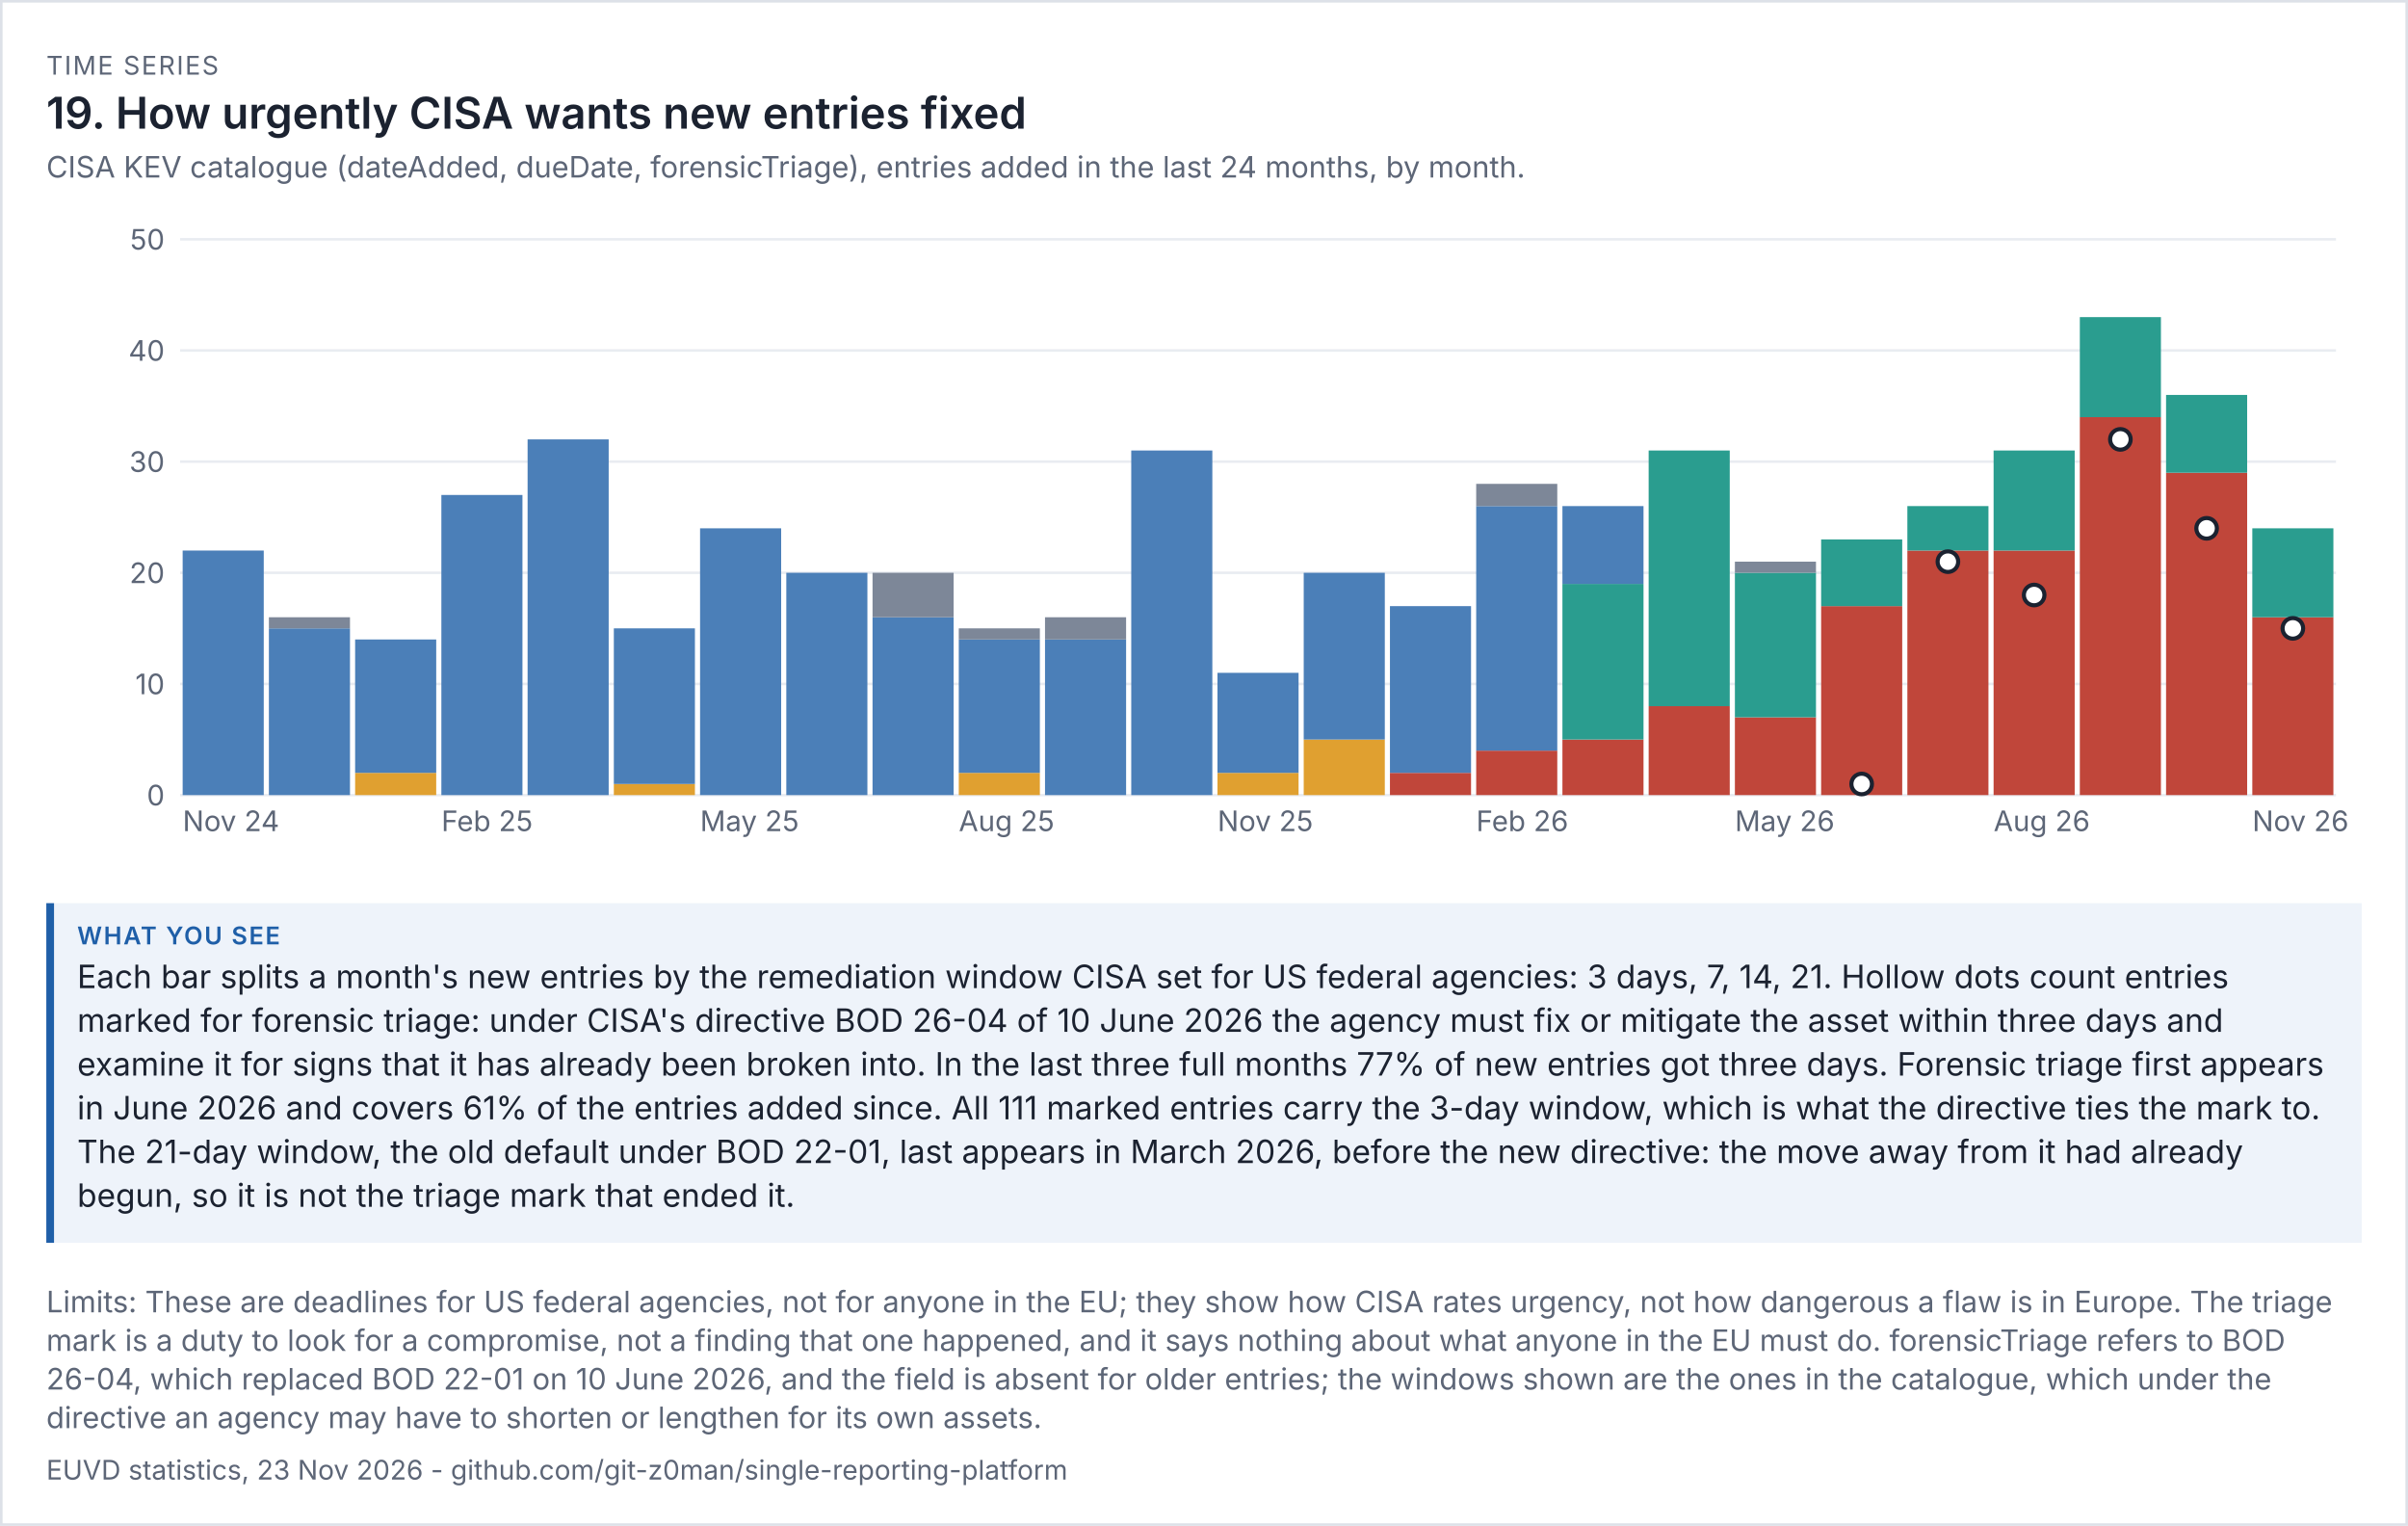
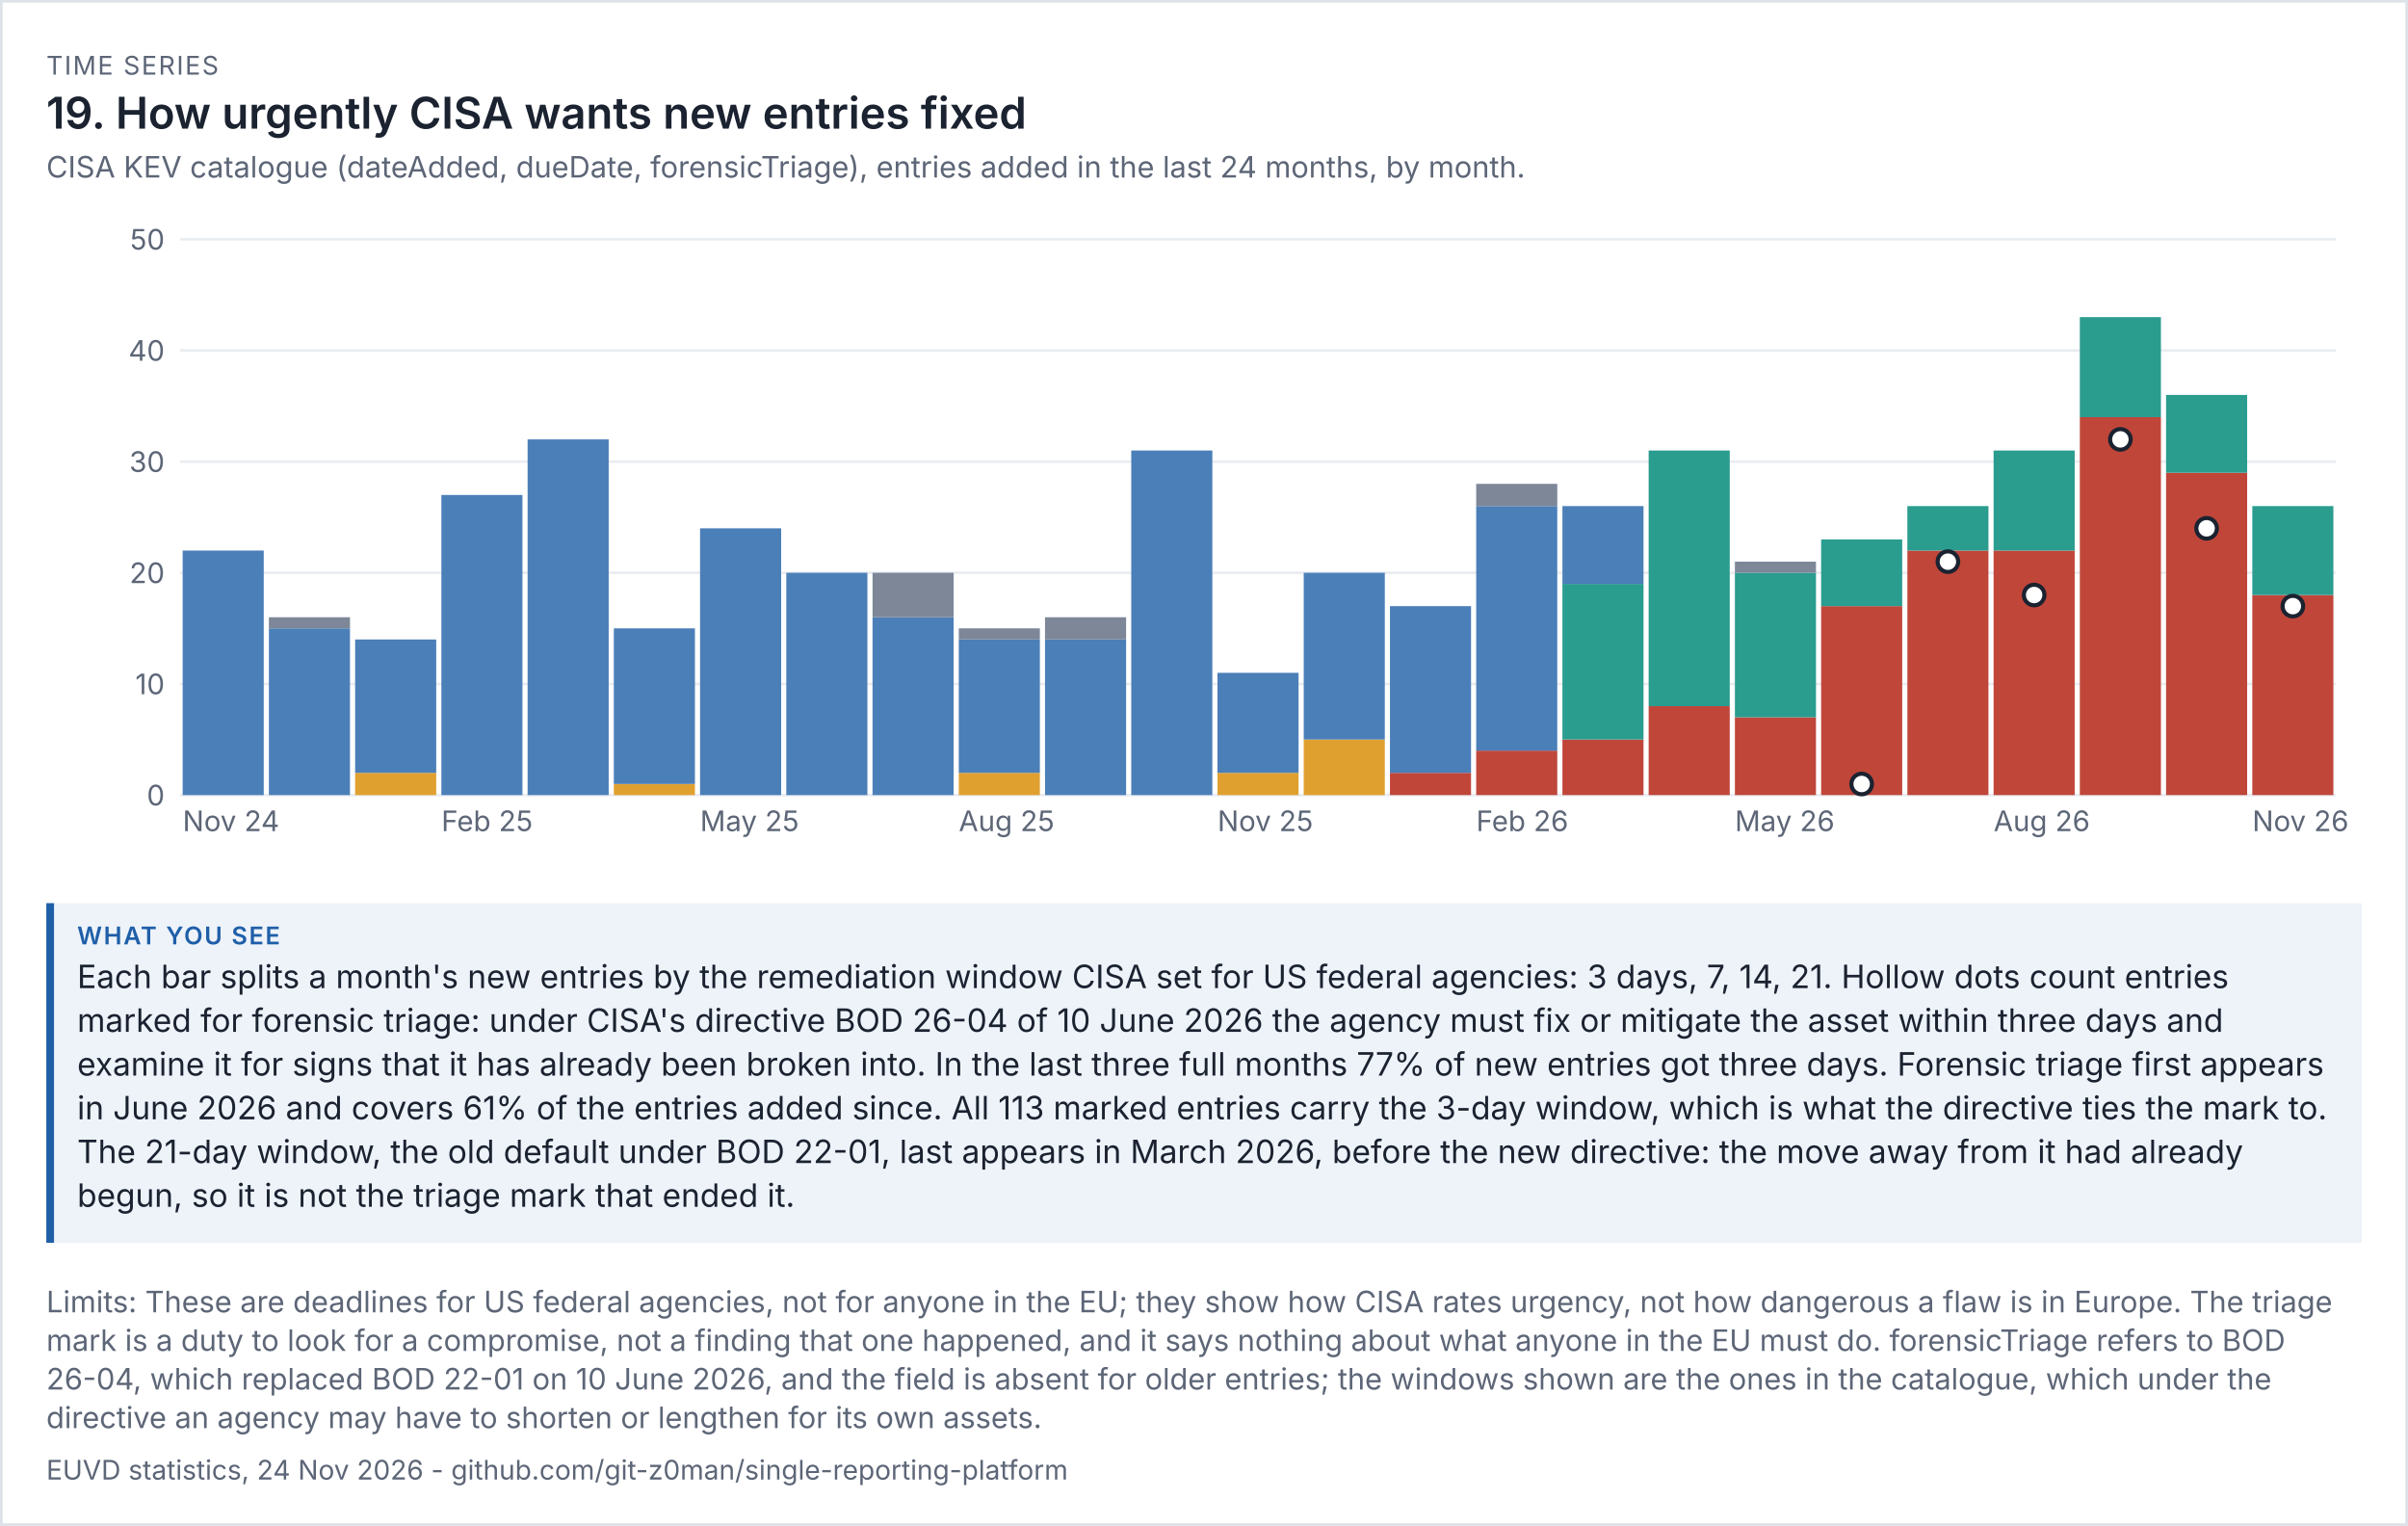
<svg xmlns="http://www.w3.org/2000/svg" viewBox="0 0 936 593" width="936" height="593" font-family="system-ui,-apple-system,'Segoe UI',sans-serif">
  <rect width="100%" height="100%" fill="#ffffff" />
  <rect x="0.5" y="0.5" width="935" height="592" fill="none" stroke="#dde1e8" />
  <text x="18" y="29" font-size="10" letter-spacing="0.6" fill="#5d6677">TIME SERIES</text>
  <text x="18" y="50" font-size="17" fill="#1b2230" font-weight="600">19. How urgently CISA wants new entries fixed</text>
  <text x="18" y="69" font-size="11.5" fill="#5d6677">CISA KEV catalogue (dateAdded, dueDate, forensicTriage), entries added in the last 24 months, by month.</text>
  <g transform="translate(18,79) scale(1)" font-size="11">
    <svg viewBox="0 0 900 260" role="img" width="900" height="260">
      <g>
        <line x1="52" x2="890" y1="230" y2="230" stroke="rgb(233, 236, 241)" />
        <text x="46" y="234" text-anchor="end" fill="rgb(93, 102, 119)">0</text>
        <line x1="52" x2="890" y1="186.8" y2="186.8" stroke="rgb(233, 236, 241)" />
        <text x="46" y="190.8" text-anchor="end" fill="rgb(93, 102, 119)">10</text>
        <line x1="52" x2="890" y1="143.6" y2="143.6" stroke="rgb(233, 236, 241)" />
        <text x="46" y="147.6" text-anchor="end" fill="rgb(93, 102, 119)">20</text>
        <line x1="52" x2="890" y1="100.4" y2="100.4" stroke="rgb(233, 236, 241)" />
        <text x="46" y="104.4" text-anchor="end" fill="rgb(93, 102, 119)">30</text>
        <line x1="52" x2="890" y1="57.2" y2="57.2" stroke="rgb(233, 236, 241)" />
        <text x="46" y="61.2" text-anchor="end" fill="rgb(93, 102, 119)">40</text>
        <line x1="52" x2="890" y1="14" y2="14" stroke="rgb(233, 236, 241)" />
        <text x="46" y="18" text-anchor="end" fill="rgb(93, 102, 119)">50</text>
        <rect x="53" y="134.96" width="31.52" height="95.04" fill="rgb(75, 127, 184)" />
        <text x="53" y="244" fill="rgb(93, 102, 119)">Nov 24</text>
        <rect x="86.52" y="165.2" width="31.52" height="64.8" fill="rgb(75, 127, 184)" />
        <rect x="86.52" y="160.88" width="31.52" height="4.32" fill="rgb(125, 135, 152)" />
        <rect x="120.04" y="221.36" width="31.52" height="8.64" fill="rgb(224, 160, 48)" />
        <rect x="120.04" y="169.52" width="31.52" height="51.84" fill="rgb(75, 127, 184)" />
        <rect x="153.56" y="113.36" width="31.52" height="116.64" fill="rgb(75, 127, 184)" />
        <text x="153.56" y="244" fill="rgb(93, 102, 119)">Feb 25</text>
        <rect x="187.08" y="91.76" width="31.52" height="138.24" fill="rgb(75, 127, 184)" />
        <rect x="220.6" y="225.68" width="31.52" height="4.32" fill="rgb(224, 160, 48)" />
        <rect x="220.6" y="165.2" width="31.52" height="60.48" fill="rgb(75, 127, 184)" />
        <rect x="254.12" y="126.32" width="31.52" height="103.68" fill="rgb(75, 127, 184)" />
        <text x="254.12" y="244" fill="rgb(93, 102, 119)">May 25</text>
        <rect x="287.64" y="143.6" width="31.52" height="86.4" fill="rgb(75, 127, 184)" />
        <rect x="321.16" y="160.88" width="31.52" height="69.12" fill="rgb(75, 127, 184)" />
        <rect x="321.16" y="143.6" width="31.52" height="17.28" fill="rgb(125, 135, 152)" />
        <rect x="354.68" y="221.36" width="31.52" height="8.64" fill="rgb(224, 160, 48)" />
        <rect x="354.68" y="169.52" width="31.52" height="51.84" fill="rgb(75, 127, 184)" />
        <rect x="354.68" y="165.2" width="31.52" height="4.32" fill="rgb(125, 135, 152)" />
        <text x="354.68" y="244" fill="rgb(93, 102, 119)">Aug 25</text>
        <rect x="388.2" y="169.52" width="31.52" height="60.48" fill="rgb(75, 127, 184)" />
        <rect x="388.2" y="160.88" width="31.52" height="8.64" fill="rgb(125, 135, 152)" />
        <rect x="421.72" y="96.08" width="31.52" height="133.92" fill="rgb(75, 127, 184)" />
        <rect x="455.24" y="221.36" width="31.52" height="8.64" fill="rgb(224, 160, 48)" />
        <rect x="455.24" y="182.48" width="31.52" height="38.88" fill="rgb(75, 127, 184)" />
        <text x="455.24" y="244" fill="rgb(93, 102, 119)">Nov 25</text>
        <rect x="488.76" y="208.4" width="31.52" height="21.6" fill="rgb(224, 160, 48)" />
        <rect x="488.76" y="143.6" width="31.52" height="64.8" fill="rgb(75, 127, 184)" />
        <rect x="522.28" y="221.36" width="31.52" height="8.64" fill="rgb(192, 70, 58)" />
        <rect x="522.28" y="156.56" width="31.52" height="64.8" fill="rgb(75, 127, 184)" />
        <rect x="555.8" y="212.72" width="31.52" height="17.28" fill="rgb(192, 70, 58)" />
        <rect x="555.8" y="117.68" width="31.52" height="95.04" fill="rgb(75, 127, 184)" />
        <rect x="555.8" y="109.04" width="31.52" height="8.64" fill="rgb(125, 135, 152)" />
        <text x="555.8" y="244" fill="rgb(93, 102, 119)">Feb 26</text>
        <rect x="589.32" y="208.4" width="31.52" height="21.6" fill="rgb(192, 70, 58)" />
        <rect x="589.32" y="147.92" width="31.52" height="60.48" fill="rgb(42, 157, 143)" />
        <rect x="589.32" y="117.68" width="31.52" height="30.24" fill="rgb(75, 127, 184)" />
        <rect x="622.84" y="195.44" width="31.52" height="34.56" fill="rgb(192, 70, 58)" />
        <rect x="622.84" y="96.08" width="31.52" height="99.36" fill="rgb(42, 157, 143)" />
        <rect x="656.36" y="199.76" width="31.52" height="30.24" fill="rgb(192, 70, 58)" />
        <rect x="656.36" y="143.6" width="31.52" height="56.16" fill="rgb(42, 157, 143)" />
        <rect x="656.36" y="139.28" width="31.52" height="4.32" fill="rgb(125, 135, 152)" />
        <text x="656.36" y="244" fill="rgb(93, 102, 119)">May 26</text>
        <rect x="689.88" y="156.56" width="31.52" height="73.44" fill="rgb(192, 70, 58)" />
        <rect x="689.88" y="130.64" width="31.52" height="25.92" fill="rgb(42, 157, 143)" />
        <rect x="723.4" y="134.96" width="31.52" height="95.04" fill="rgb(192, 70, 58)" />
        <rect x="723.4" y="117.68" width="31.52" height="17.28" fill="rgb(42, 157, 143)" />
        <rect x="756.92" y="134.96" width="31.52" height="95.04" fill="rgb(192, 70, 58)" />
        <rect x="756.92" y="96.08" width="31.52" height="38.88" fill="rgb(42, 157, 143)" />
        <text x="756.92" y="244" fill="rgb(93, 102, 119)">Aug 26</text>
        <rect x="790.44" y="83.12" width="31.52" height="146.88" fill="rgb(192, 70, 58)" />
        <rect x="790.44" y="44.24" width="31.52" height="38.88" fill="rgb(42, 157, 143)" />
        <rect x="823.96" y="104.72" width="31.52" height="125.28" fill="rgb(192, 70, 58)" />
        <rect x="823.96" y="74.48" width="31.52" height="30.24" fill="rgb(42, 157, 143)" />
-         <rect x="857.48" y="160.88" width="31.52" height="69.12" fill="rgb(192, 70, 58)" />
-         <rect x="857.48" y="126.32" width="31.52" height="34.56" fill="rgb(42, 157, 143)" />
+         <rect x="857.48" y="152.24" width="31.52" height="77.76" fill="rgb(192, 70, 58)" />
+         <rect x="857.48" y="117.68" width="31.52" height="34.56" fill="rgb(42, 157, 143)" />
        <text x="857.48" y="244" fill="rgb(93, 102, 119)">Nov 26</text>
        <circle cx="705.64" cy="225.68" r="4" fill="rgb(255, 255, 255)" stroke="rgb(27, 34, 48)" stroke-width="1.6" />
        <circle cx="739.16" cy="139.28" r="4" fill="rgb(255, 255, 255)" stroke="rgb(27, 34, 48)" stroke-width="1.6" />
        <circle cx="772.68" cy="152.24" r="4" fill="rgb(255, 255, 255)" stroke="rgb(27, 34, 48)" stroke-width="1.6" />
        <circle cx="806.2" cy="91.76" r="4" fill="rgb(255, 255, 255)" stroke="rgb(27, 34, 48)" stroke-width="1.6" />
        <circle cx="839.72" cy="126.32" r="4" fill="rgb(255, 255, 255)" stroke="rgb(27, 34, 48)" stroke-width="1.6" />
-         <circle cx="873.24" cy="165.2" r="4" fill="rgb(255, 255, 255)" stroke="rgb(27, 34, 48)" stroke-width="1.6" />
+         <circle cx="873.24" cy="156.56" r="4" fill="rgb(255, 255, 255)" stroke="rgb(27, 34, 48)" stroke-width="1.6" />
      </g>
    </svg>
  </g>
  <rect x="18" y="351" width="900" height="132" fill="#eef3fa" />
  <rect x="18" y="351" width="3" height="132" fill="#1f5fa8" />
  <text x="30" y="367" font-size="9.5" letter-spacing="0.6" font-weight="600" fill="#1f5fa8">WHAT YOU SEE</text>
  <text x="30" y="384" font-size="12.5" fill="#1b2230">Each bar splits a month's new entries by the remediation window CISA set for US federal agencies: 3 days, 7, 14, 21. Hollow dots count entries</text>
  <text x="30" y="401" font-size="12.5" fill="#1b2230">marked for forensic triage: under CISA's directive BOD 26-04 of 10 June 2026 the agency must fix or mitigate the asset within three days and</text>
  <text x="30" y="418" font-size="12.5" fill="#1b2230">examine it for signs that it has already been broken into. In the last three full months 77% of new entries got three days. Forensic triage first appears</text>
-   <text x="30" y="435" font-size="12.5" fill="#1b2230">in June 2026 and covers 61% of the entries added since. All 111 marked entries carry the 3-day window, which is what the directive ties the mark to.</text>
+   <text x="30" y="435" font-size="12.5" fill="#1b2230">in June 2026 and covers 61% of the entries added since. All 113 marked entries carry the 3-day window, which is what the directive ties the mark to.</text>
  <text x="30" y="452" font-size="12.5" fill="#1b2230">The 21-day window, the old default under BOD 22-01, last appears in March 2026, before the new directive: the move away from it had already</text>
  <text x="30" y="469" font-size="12.5" fill="#1b2230">begun, so it is not the triage mark that ended it.</text>
  <text x="18" y="510" font-size="11.5" fill="#5d6677">Limits: These are deadlines for US federal agencies, not for anyone in the EU; they show how CISA rates urgency, not how dangerous a flaw is in Europe. The triage</text>
  <text x="18" y="525" font-size="11.5" fill="#5d6677">mark is a duty to look for a compromise, not a finding that one happened, and it says nothing about what anyone in the EU must do. forensicTriage refers to BOD</text>
  <text x="18" y="540" font-size="11.5" fill="#5d6677">26-04, which replaced BOD 22-01 on 10 June 2026, and the field is absent for older entries; the windows shown are the ones in the catalogue, which under the</text>
  <text x="18" y="555" font-size="11.5" fill="#5d6677">directive an agency may have to shorten or lengthen for its own assets.</text>
-   <text x="18" y="575" font-size="10.5" fill="#5d6677">EUVD statistics, 23 Nov 2026 - github.com/git-z0man/single-reporting-platform</text>
+   <text x="18" y="575" font-size="10.5" fill="#5d6677">EUVD statistics, 24 Nov 2026 - github.com/git-z0man/single-reporting-platform</text>
</svg>
